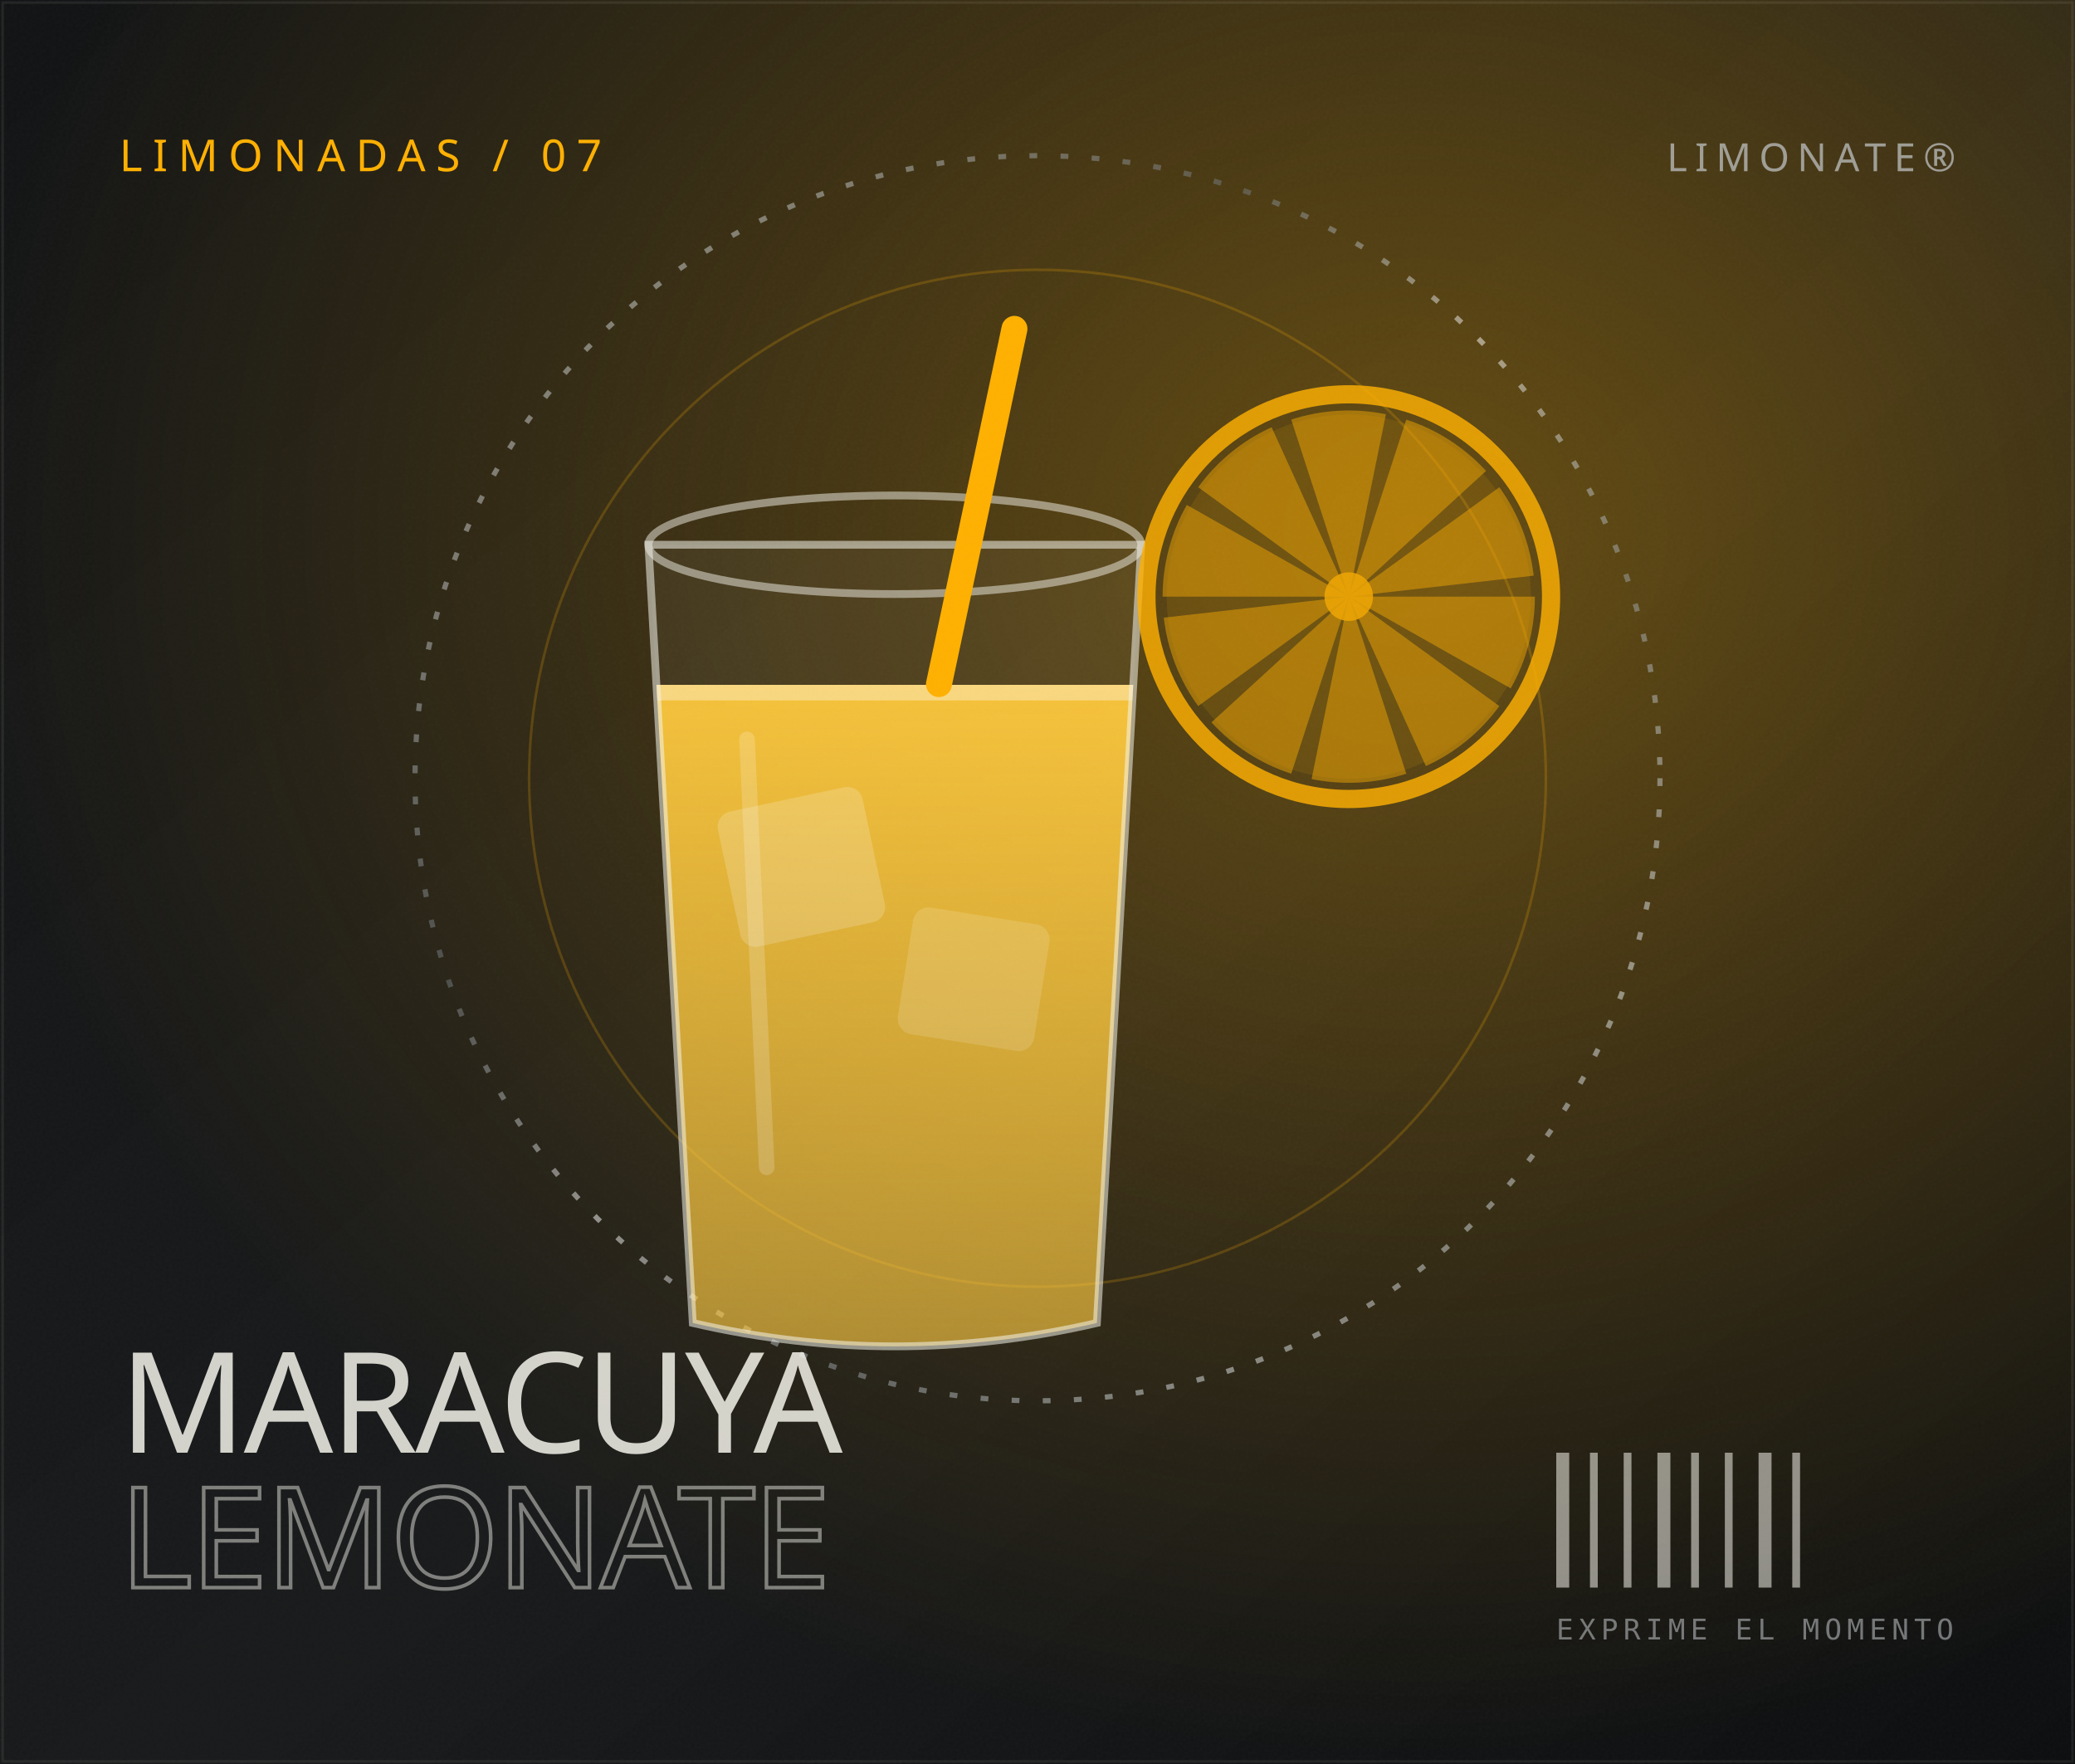
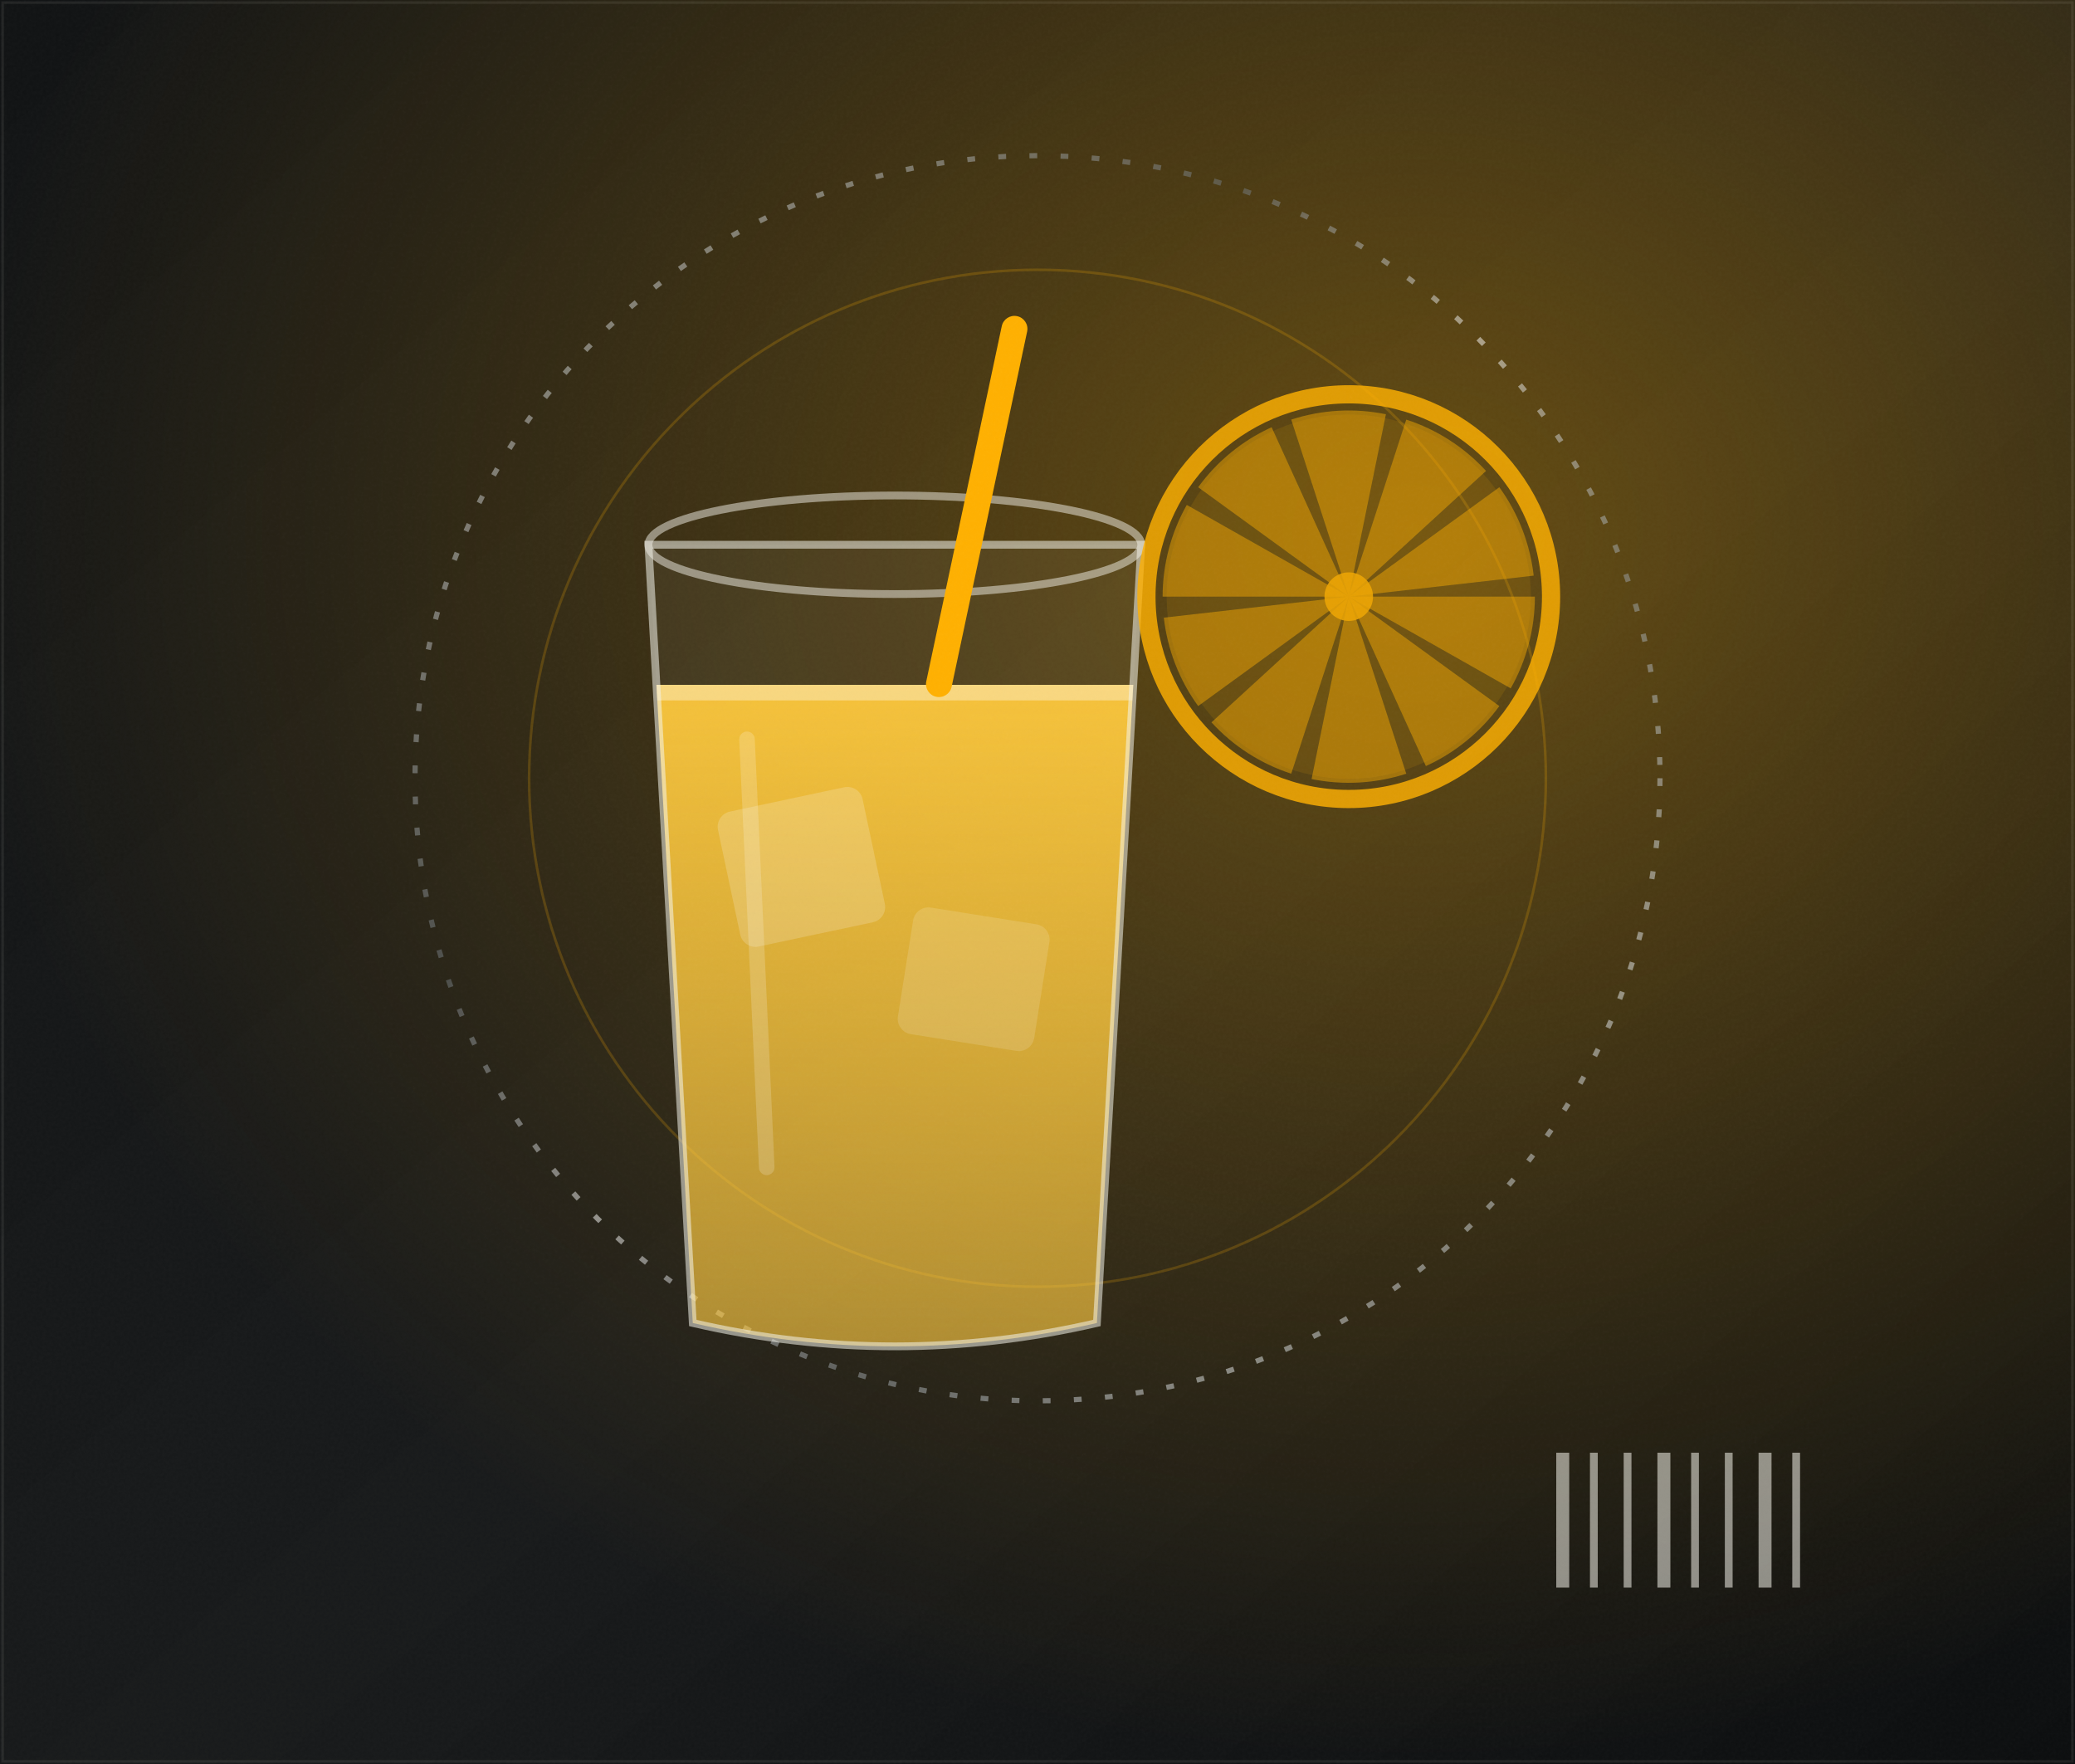
<svg xmlns="http://www.w3.org/2000/svg" viewBox="0 0 800 680" width="800" height="680" role="img" aria-label="MARACUYA">
  <defs>
    <linearGradient id="chrome" x1="0" y1="0" x2="1" y2="1">
      <stop offset="0" stop-color="#ffffff" />
      <stop offset="0.18" stop-color="#C5C9CC" />
      <stop offset="0.34" stop-color="#6F767C" />
      <stop offset="0.5" stop-color="#FFFFFF" />
      <stop offset="0.66" stop-color="#9AA1A7" />
      <stop offset="0.82" stop-color="#E9EEF1" />
      <stop offset="1" stop-color="#7D848A" />
    </linearGradient>
    <filter id="grain">
      <feTurbulence type="fractalNoise" baseFrequency="0.8" numOctaves="3" result="n" />
      <feColorMatrix in="n" type="saturate" values="0" />
      <feComponentTransfer>
        <feFuncA type="linear" slope="0.06" />
      </feComponentTransfer>
    </filter>
    <radialGradient id="glow" cx="0.68" cy="0.3" r="0.7">
      <stop offset="0" stop-color="#FFB000" stop-opacity="0.34" />
      <stop offset="1" stop-color="#FFB000" stop-opacity="0" />
    </radialGradient>
    <linearGradient id="bg" x1="0" y1="0" x2="1" y2="1">
      <stop offset="0" stop-color="#101213" />
      <stop offset="0.55" stop-color="#17191A" />
      <stop offset="1" stop-color="#0B0D0E" />
    </linearGradient>
  </defs>
  <rect width="800" height="680" fill="url(#bg)" />
  <rect width="800" height="680" fill="url(#glow)" />
  <g opacity="0.5">
    <circle cx="400" cy="300" r="240" fill="none" stroke="url(#chrome)" stroke-width="2" stroke-dasharray="3 9" />
    <circle cx="400" cy="300" r="196" fill="none" stroke="#FFB000" stroke-width="1" opacity="0.4" />
  </g>
-   <text x="46" y="66" fill="#FFB000" font-family="'Archivo Black','Arial Black',Impact,sans-serif" font-size="17" letter-spacing="4">LIMONADAS / 07</text>
-   <text x="754" y="66" text-anchor="end" fill="#C5C9CC" font-family="'Archivo Black','Arial Black',Impact,sans-serif" font-size="15" letter-spacing="3" opacity="0.7">LIMONATE®</text>
  <g>
    <defs>
      <clipPath id="clip-250-210">
        <path d="M250 210 L267.1 510 Q345 528 422.9 510 L440 210 Z" />
      </clipPath>
      <linearGradient id="liq-clip-250-210" x1="0" y1="0" x2="0" y2="1">
        <stop offset="0" stop-color="#FFC93C" stop-opacity="0.95" />
        <stop offset="1" stop-color="#FFC93C" stop-opacity="0.55" />
      </linearGradient>
    </defs>
    <path d="M250 210 L267.1 510 Q345 528 422.9 510 L440 210 Z" fill="#ffffff" opacity="0.05" />
    <g clip-path="url(#clip-250-210)">
      <rect x="250" y="264" width="190" height="300" fill="url(#liq-clip-250-210)" />
      <rect x="280.4" y="300" width="57" height="53.2" rx="6" fill="#ffffff" opacity="0.18" transform="rotate(-12 345 330)" />
      <rect x="348.8" y="348" width="53.2" height="49.4" rx="6" fill="#ffffff" opacity="0.14" transform="rotate(9 345 375)" />
      <rect x="250" y="264" width="190" height="6" fill="#ffffff" opacity="0.35" />
    </g>
    <path d="M250 210 L267.1 510 Q345 528 422.9 510 L440 210 Z" fill="none" stroke="#F4F3EA" stroke-opacity="0.55" stroke-width="3" />
    <ellipse cx="345" cy="210" rx="95" ry="19" fill="none" stroke="#F4F3EA" stroke-opacity="0.5" stroke-width="3" />
    <rect x="367.8" y="114" width="10" height="150" rx="5" fill="#FFB000" transform="rotate(12 345 210)" />
    <path d="M288 285 L295.6 450" stroke="#ffffff" stroke-opacity="0.18" stroke-width="6" stroke-linecap="round" />
  </g>
  <g opacity="0.9">
    <circle cx="520" cy="230" r="78" fill="none" stroke="#FFB000" stroke-width="7.02" opacity="0.9" />
    <circle cx="520" cy="230" r="70.2" fill="#FFB000" opacity="0.12" />
    <path d="M520 230 L591.76 230 A71.76 71.76 0 0 1 582.444 265.358 Z" fill="#FFB000" opacity="0.5" />
    <path d="M520 230 L578.055 272.179 A71.76 71.76 0 0 1 549.736 295.309 Z" fill="#FFB000" opacity="0.5" />
    <path d="M520 230 L542.175 298.248 A71.76 71.76 0 0 1 505.669 300.314 Z" fill="#FFB000" opacity="0.5" />
    <path d="M520 230 L497.825 298.248 A71.76 71.76 0 0 1 467.076 278.462 Z" fill="#FFB000" opacity="0.5" />
    <path d="M520 230 L461.945 272.179 A71.76 71.76 0 0 1 448.698 238.099 Z" fill="#FFB000" opacity="0.5" />
    <path d="M520 230 L448.24 230 A71.76 71.76 0 0 1 457.556 194.642 Z" fill="#FFB000" opacity="0.5" />
    <path d="M520 230 L461.945 187.821 A71.76 71.76 0 0 1 490.264 164.691 Z" fill="#FFB000" opacity="0.5" />
    <path d="M520 230 L497.825 161.752 A71.76 71.76 0 0 1 534.331 159.686 Z" fill="#FFB000" opacity="0.5" />
    <path d="M520 230 L542.175 161.752 A71.76 71.76 0 0 1 572.924 181.538 Z" fill="#FFB000" opacity="0.5" />
    <path d="M520 230 L578.055 187.821 A71.76 71.76 0 0 1 591.302 221.901 Z" fill="#FFB000" opacity="0.5" />
    <circle cx="520" cy="230" r="9.36" fill="#FFB000" opacity="0.85" />
  </g>
  <g opacity="0.85">
-     <text x="46" y="560" fill="#F4F3EA" font-family="'Archivo Black','Arial Black',Impact,sans-serif" font-size="54" letter-spacing="-1">MARACUYA</text>
-     <text x="46" y="612" fill="none" stroke="#F4F3EA" stroke-opacity="0.55" stroke-width="1.4" font-family="'Archivo Black','Arial Black',Impact,sans-serif" font-size="54" letter-spacing="-1">LEMONATE</text>
-   </g>
+     </g>
  <g transform="translate(600 560)" opacity="0.55">
    <rect x="0" y="0" width="5" height="52" fill="#F4F3EA" />
    <rect x="13" y="0" width="3" height="52" fill="#F4F3EA" />
    <rect x="26" y="0" width="3" height="52" fill="#F4F3EA" />
    <rect x="39" y="0" width="5" height="52" fill="#F4F3EA" />
    <rect x="52" y="0" width="3" height="52" fill="#F4F3EA" />
    <rect x="65" y="0" width="3" height="52" fill="#F4F3EA" />
    <rect x="78" y="0" width="5" height="52" fill="#F4F3EA" />
    <rect x="91" y="0" width="3" height="52" fill="#F4F3EA" />
-     <text x="0" y="72" fill="#C5C9CC" font-family="monospace" font-size="11" letter-spacing="2">EXPRIME EL MOMENTO</text>
  </g>
  <rect width="800" height="680" filter="url(#grain)" opacity="0.5" />
  <rect x="1" y="1" width="798" height="678" fill="none" stroke="#F4F3EA" stroke-opacity="0.08" />
</svg>
